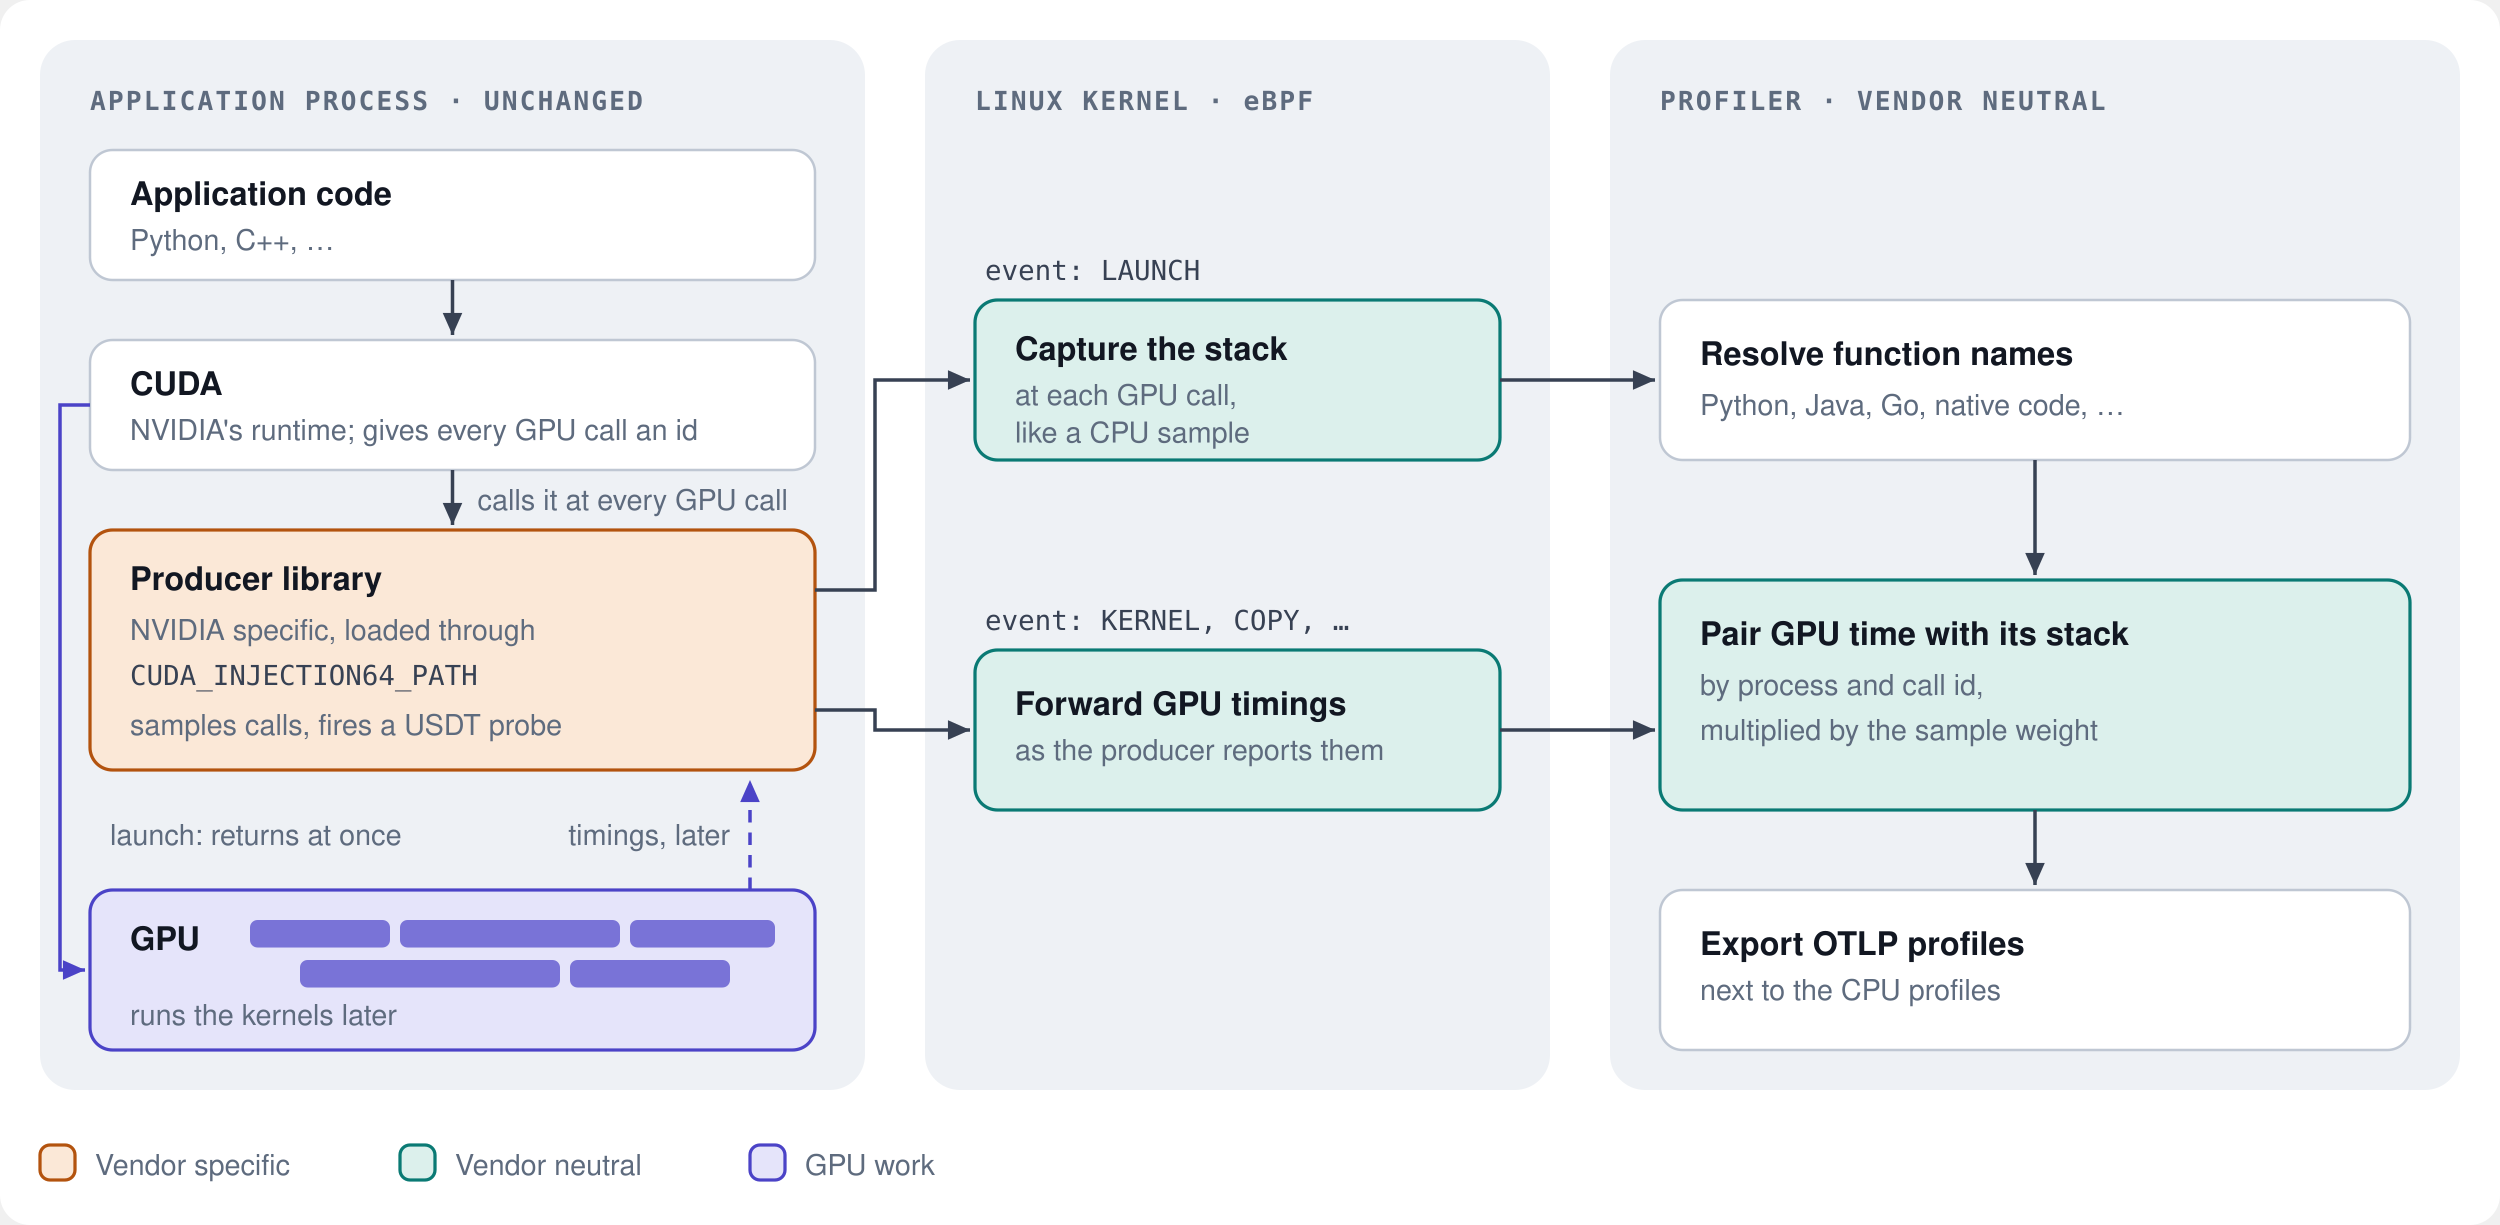
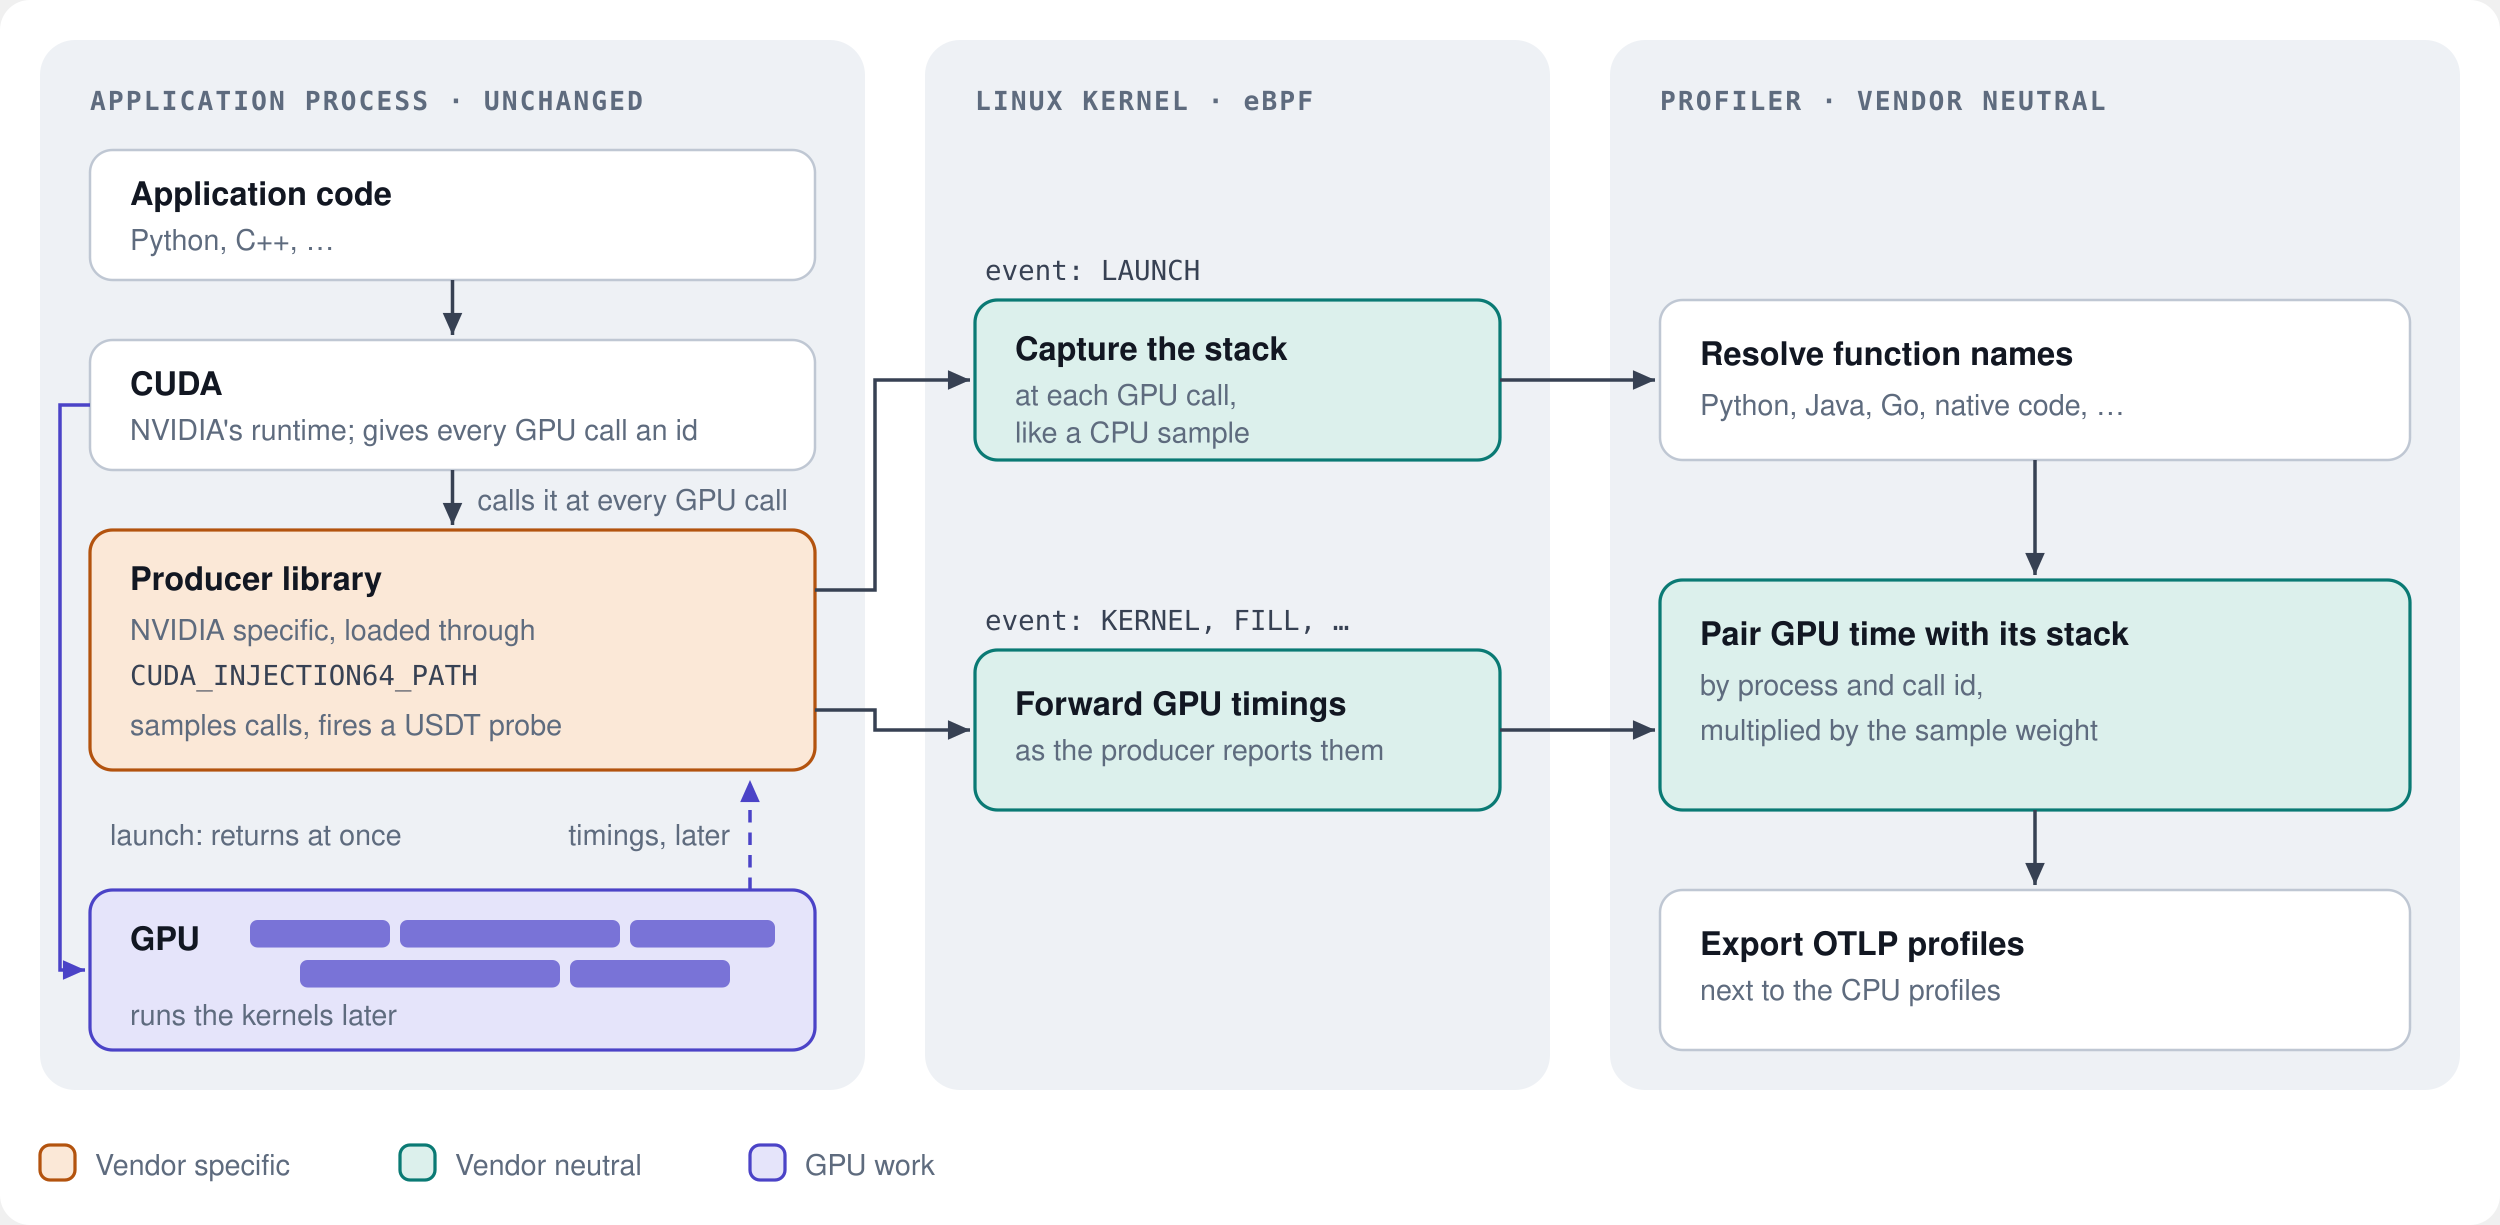
<svg xmlns="http://www.w3.org/2000/svg" viewBox="0 0 1000 490" width="1000" height="490" role="img" aria-label="Architecture: a library inside the application, eBPF programs, and the profiler">
  <style>
.bg { fill: #FFFFFF; }
.d-zone { fill: #EEF1F5; }
.d-box { fill: #FFFFFF; stroke: #BFC7D3; stroke-width: 1; }
.d-ven { fill: #FBE8D7; stroke: #B3530E; stroke-width: 1.3; }
.d-neu { fill: #DCF0EC; stroke: #0A7A74; stroke-width: 1.3; }
.d-gpu { fill: #E5E4FA; stroke: #4B43C7; stroke-width: 1.3; }
.d-host { fill: #DFEBF8; stroke: #286BAF; stroke-width: 1.3; }
.d-wait { fill: #FFFFFF; stroke: #BFC7D3; stroke-width: 1.1; stroke-dasharray: 4 3; }
.d-kern { fill: #4B43C7; opacity: 0.7; }
.d-t { fill: #121722; font: 600 13px -apple-system, BlinkMacSystemFont, "Segoe UI", Helvetica, Arial, sans-serif; }
.d-s { fill: #5E6B7E; font: 400 11.5px -apple-system, BlinkMacSystemFont, "Segoe UI", Helvetica, Arial, sans-serif; }
.d-m { fill: #374153; font: 500 11px ui-monospace, SFMono-Regular, Menlo, Consolas, monospace; }
.d-zl { fill: #5E6B7E; font: 600 10.5px ui-monospace, SFMono-Regular, Menlo, Consolas, monospace; letter-spacing: 0.08em; }
.d-a { fill: none; stroke: #374153; stroke-width: 1.4; }
.d-a.gpu { stroke: #4B43C7; }
.d-dash { stroke-dasharray: 5 4; }
.d-badge circle { fill: #121722; }
.d-badge text { fill: #FFFFFF; font: 600 11px -apple-system, BlinkMacSystemFont, "Segoe UI", Helvetica, Arial, sans-serif; }
.mk { fill: #374153; }
.mk.gpu { fill: #4B43C7; }
.fg-root { fill: #E3E7ED; }
.fg-gpu { fill: #CFCAF5; }
.fg-range { fill: #E6D6F6; }
.fg-python { fill: #CFE1F5; }
.fg-producer { fill: #F7D9BE; }
.fg-t { fill: #121722; font: 500 10.5px ui-monospace, SFMono-Regular, Menlo, Consolas, monospace; }
</style>
  <defs>
    <marker id="ah" viewBox="0 0 10 10" refX="9" refY="5" markerWidth="7" markerHeight="7" orient="auto-start-reverse">
      <path d="M0,1 L9,5 L0,9 z" class="mk" />
    </marker>
    <marker id="ahg" viewBox="0 0 10 10" refX="9" refY="5" markerWidth="7" markerHeight="7" orient="auto-start-reverse">
      <path d="M0,1 L9,5 L0,9 z" class="mk gpu" />
    </marker>
  </defs>
  <rect class="bg" x="0" y="0" width="1000" height="490" rx="12" />
  <rect x="16" y="16" width="330" height="420" rx="14" class="d-zone" />
  <text x="36" y="44" class="d-zl">APPLICATION PROCESS · UNCHANGED</text>
  <rect x="36" y="60" width="290" height="52" rx="9" class="d-box" />
  <text x="52" y="82" class="d-t">Application code</text>
  <text x="52" y="100" class="d-s">Python, C++, …</text>
  <path d="M181,112 V134" class="d-a" marker-end="url(#ah)" />
  <rect x="36" y="136" width="290" height="52" rx="9" class="d-box" />
  <text x="52" y="158" class="d-t">CUDA</text>
  <text x="52" y="176" class="d-s">NVIDIA's runtime; gives every GPU call an id</text>
  <path d="M181,188 V210" class="d-a" marker-end="url(#ah)" />
  <text x="191" y="204" class="d-s">calls it at every GPU call</text>
  <rect x="36" y="212" width="290" height="96" rx="9" class="d-ven" />
  <text x="52" y="236" class="d-t">Producer library</text>
  <text x="52" y="256" class="d-s">NVIDIA specific, loaded through</text>
  <text x="52" y="274" class="d-m">CUDA_INJECTION64_PATH</text>
  <text x="52" y="294" class="d-s">samples calls, fires a USDT probe</text>
  <path d="M36,162 H24 V388 H34" class="d-a gpu" marker-end="url(#ahg)" />
  <text x="44" y="338" class="d-s">launch: returns at once</text>
  <path d="M300,356 V312" class="d-a gpu d-dash" marker-end="url(#ahg)" />
  <text x="292" y="338" text-anchor="end" class="d-s">timings, later</text>
  <rect x="36" y="356" width="290" height="64" rx="9" class="d-gpu" />
  <text x="52" y="380" class="d-t">GPU</text>
  <rect x="100" y="368" width="56" height="11" rx="3" class="d-kern" />
  <rect x="160" y="368" width="88" height="11" rx="3" class="d-kern" />
  <rect x="252" y="368" width="58" height="11" rx="3" class="d-kern" />
  <rect x="120" y="384" width="104" height="11" rx="3" class="d-kern" />
  <rect x="228" y="384" width="64" height="11" rx="3" class="d-kern" />
  <text x="52" y="410" class="d-s">runs the kernels later</text>
  <rect x="370" y="16" width="250" height="420" rx="14" class="d-zone" />
  <text x="390" y="44" class="d-zl">LINUX KERNEL · eBPF</text>
  <text x="394" y="112" class="d-m">event: LAUNCH</text>
  <rect x="390" y="120" width="210" height="64" rx="9" class="d-neu" />
  <text x="406" y="144" class="d-t">Capture the stack</text>
  <text x="406" y="162" class="d-s">at each GPU call,</text>
  <text x="406" y="177" class="d-s">like a CPU sample</text>
-   <text x="394" y="252" class="d-m">event: KERNEL, COPY, …</text>
+   <text x="394" y="252" class="d-m">event: KERNEL, FILL, …</text>
  <rect x="390" y="260" width="210" height="64" rx="9" class="d-neu" />
  <text x="406" y="286" class="d-t">Forward GPU timings</text>
  <text x="406" y="304" class="d-s">as the producer reports them</text>
  <path d="M326,236 H350 V152 H388" class="d-a" marker-end="url(#ah)" />
  <path d="M326,284 H350 V292 H388" class="d-a" marker-end="url(#ah)" />
  <rect x="644" y="16" width="340" height="420" rx="14" class="d-zone" />
  <text x="664" y="44" class="d-zl">PROFILER · VENDOR NEUTRAL</text>
  <rect x="664" y="120" width="300" height="64" rx="9" class="d-box" />
  <text x="680" y="146" class="d-t">Resolve function names</text>
  <text x="680" y="166" class="d-s">Python, Java, Go, native code, …</text>
  <rect x="664" y="232" width="300" height="92" rx="9" class="d-neu" />
  <text x="680" y="258" class="d-t">Pair GPU time with its stack</text>
  <text x="680" y="278" class="d-s">by process and call id,</text>
  <text x="680" y="296" class="d-s">multiplied by the sample weight</text>
  <rect x="664" y="356" width="300" height="64" rx="9" class="d-box" />
  <text x="680" y="382" class="d-t">Export OTLP profiles</text>
  <text x="680" y="400" class="d-s">next to the CPU profiles</text>
  <path d="M600,152 H662" class="d-a" marker-end="url(#ah)" />
  <path d="M814,184 V230" class="d-a" marker-end="url(#ah)" />
  <path d="M600,292 H662" class="d-a" marker-end="url(#ah)" />
  <path d="M814,324 V354" class="d-a" marker-end="url(#ah)" />
  <rect x="16" y="458" width="14" height="14" rx="4" class="d-ven" />
  <text x="38" y="470" class="d-s">Vendor specific</text>
  <rect x="160" y="458" width="14" height="14" rx="4" class="d-neu" />
  <text x="182" y="470" class="d-s">Vendor neutral</text>
  <rect x="300" y="458" width="14" height="14" rx="4" class="d-gpu" />
  <text x="322" y="470" class="d-s">GPU work</text>
</svg>
